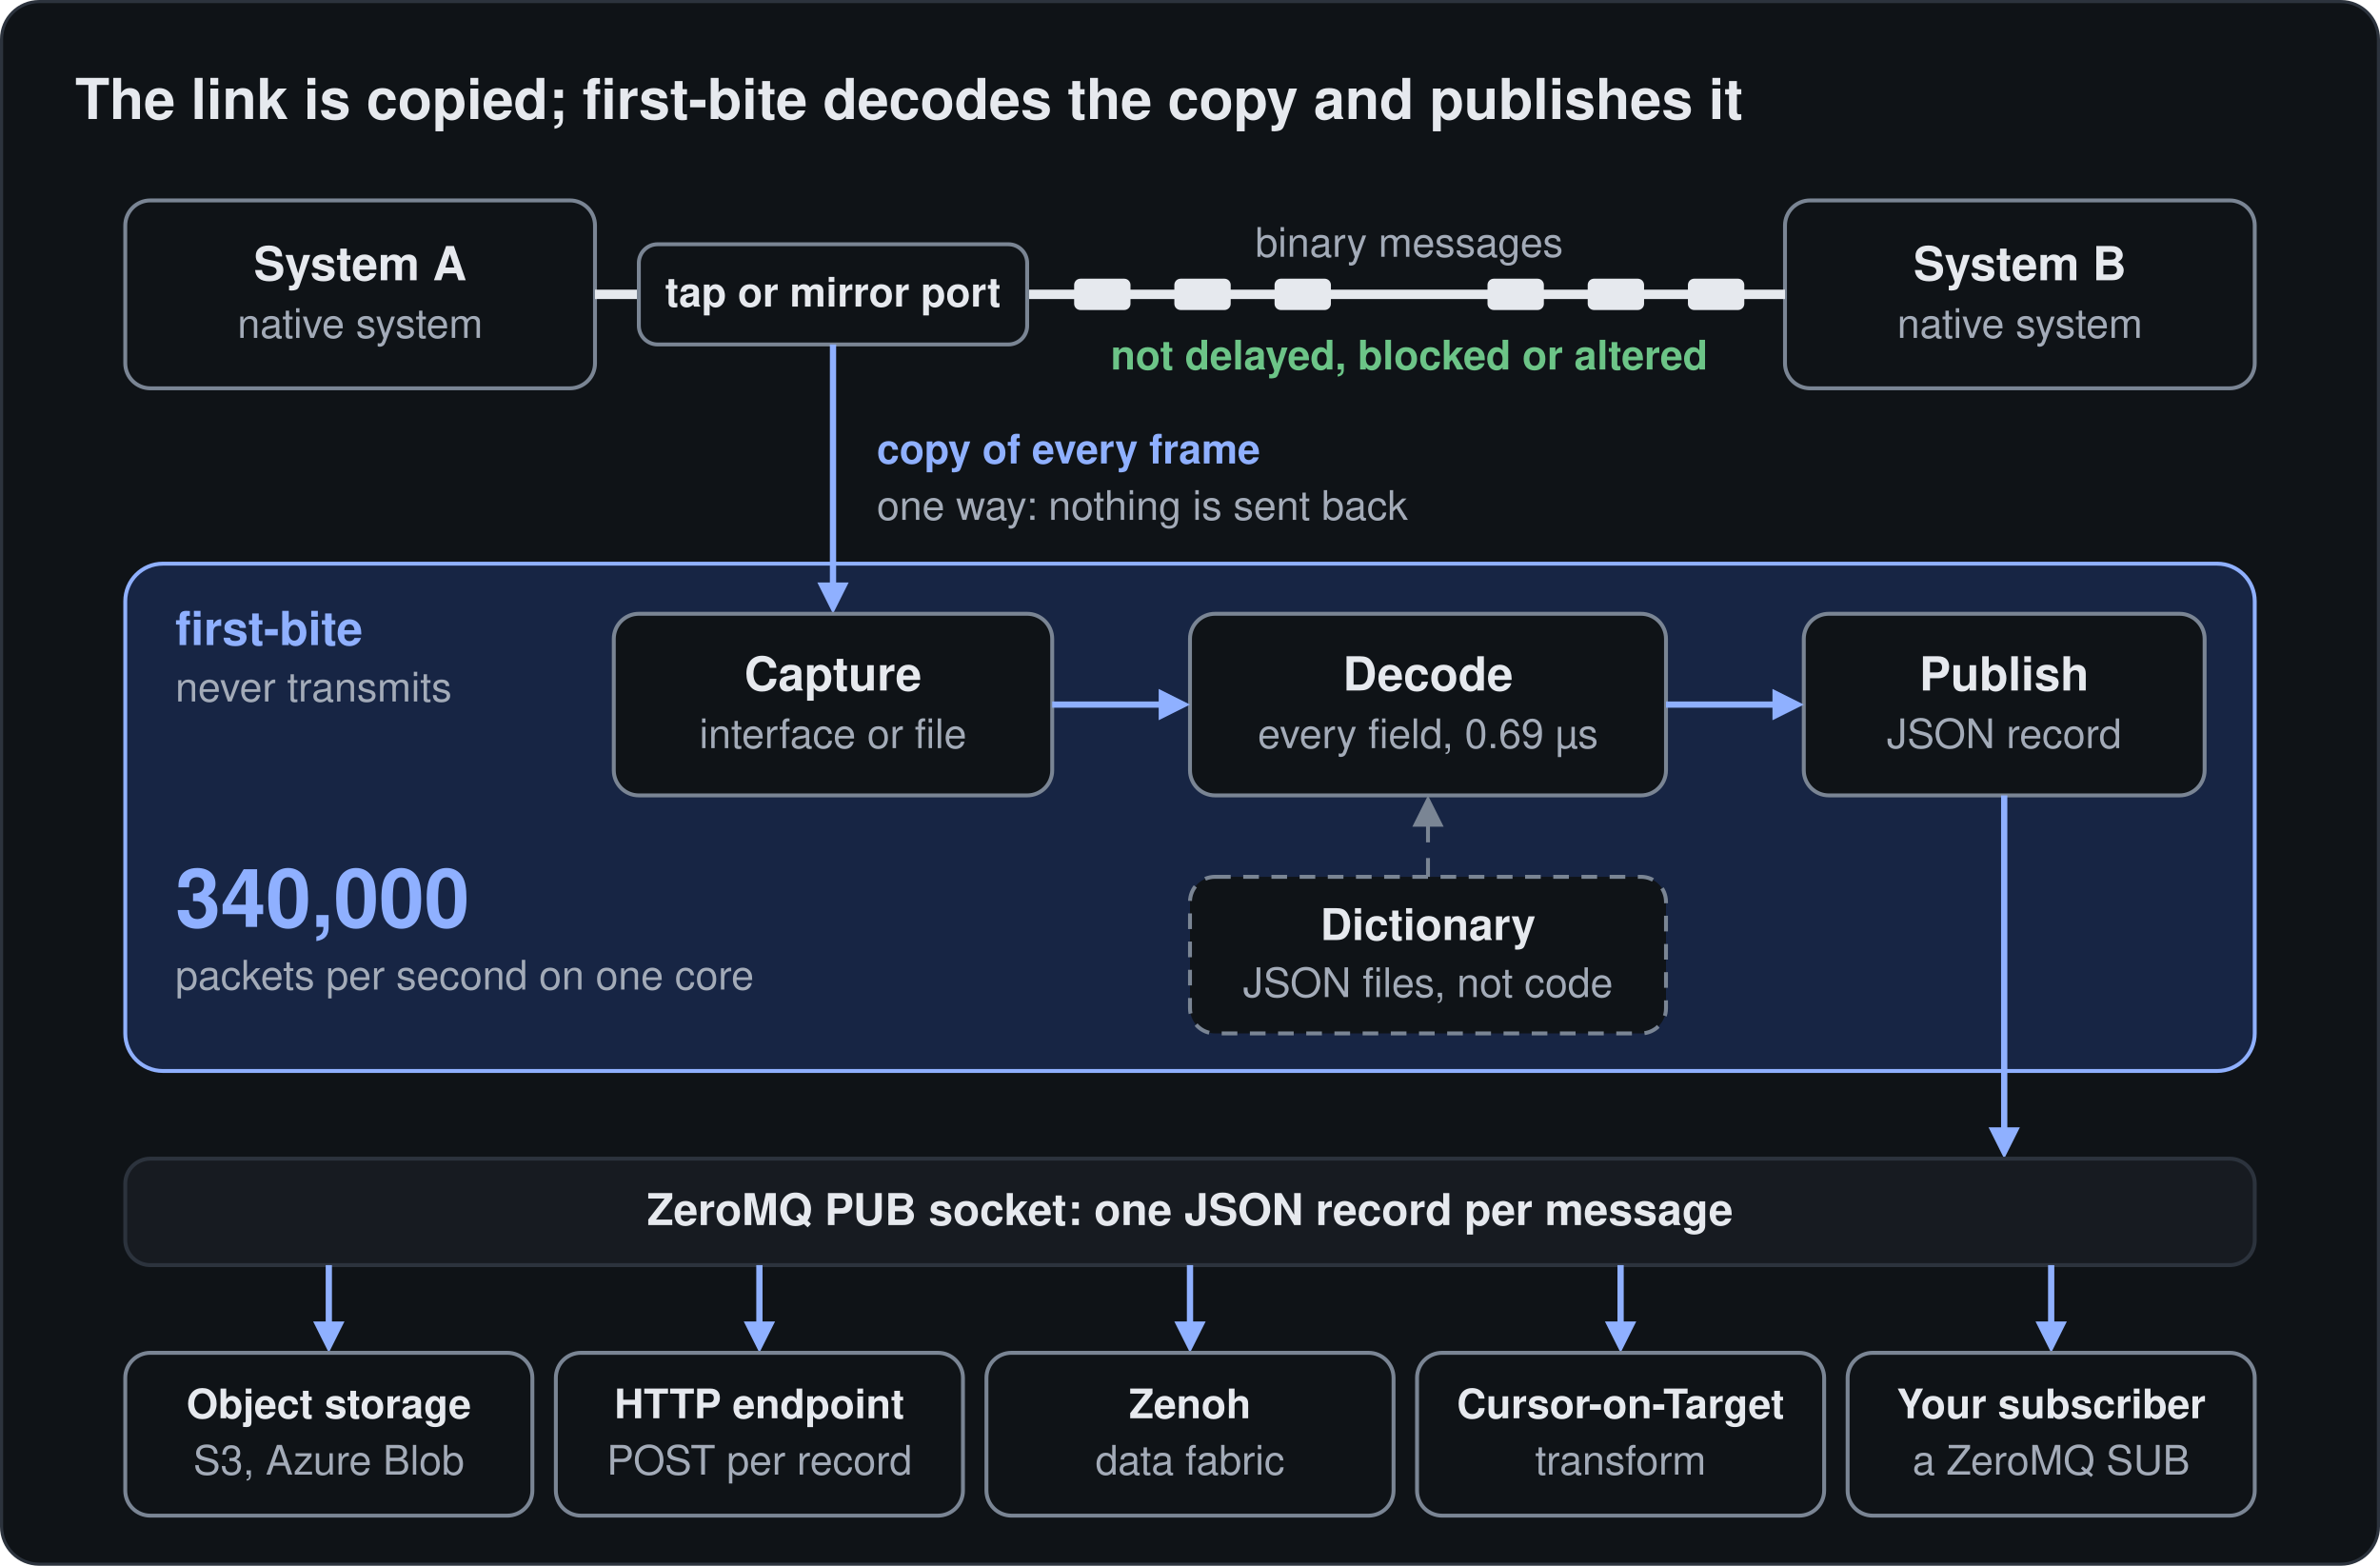
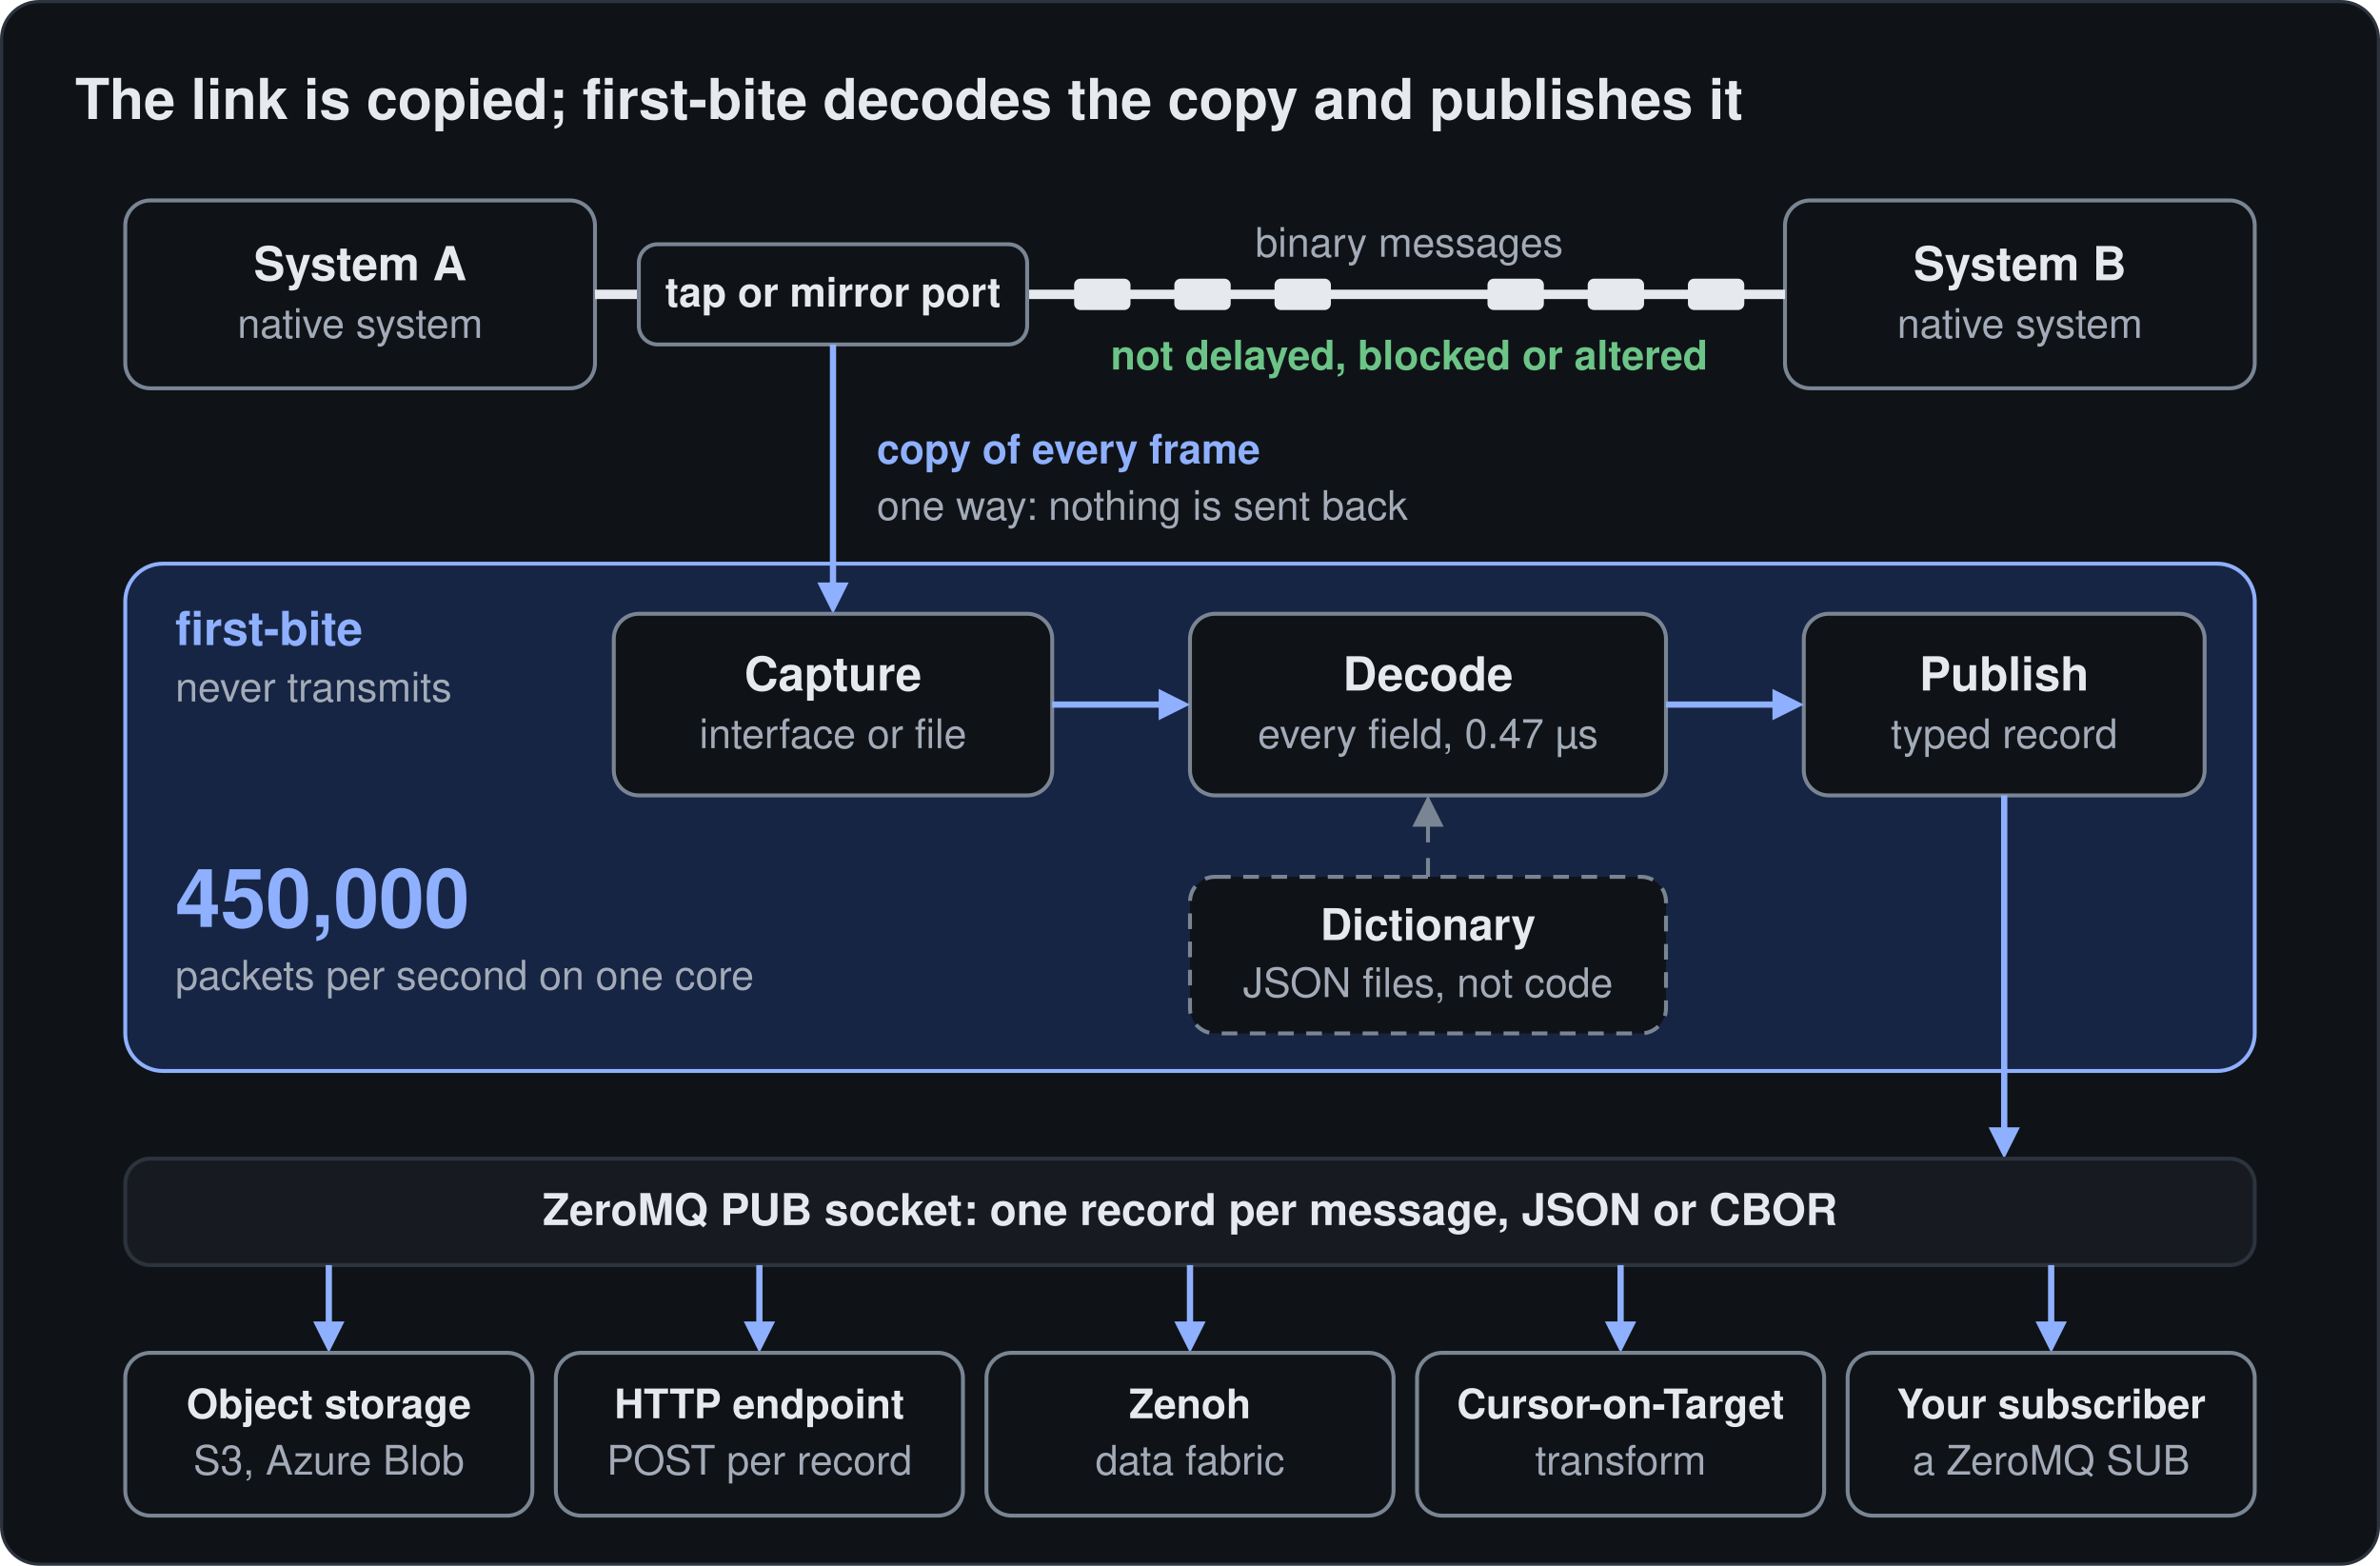
<svg xmlns="http://www.w3.org/2000/svg" viewBox="0 0 760 500" width="760" height="500" role="img" aria-labelledby="how-it-works-title how-it-works-desc" aria-label="The link is copied; first-bite decodes the copy and publishes it">
  <style>text{font-family:"Helvetica Neue", Helvetica, Arial, "Liberation Sans", sans-serif}.m{font-family:Menlo, Consolas, "Liberation Mono", "Courier New", monospace}.t{fill:#e6e9ee}.q{fill:#a3abb8}.a{fill:#8fb0ff}.g{fill:#6cc487}.w{fill:#e3b04f}.i{fill:#b3a6f5}.mu{fill:#9aa2ad}.on{fill:#0f1317}.bg{fill:#0f1317;stroke:#2c333d;stroke-width:1}.bx{fill:#0f1317;stroke:#7a8594;stroke-width:1.25}.bxp{fill:#171b21;stroke:#2c333d;stroke-width:1.25}.bxa{fill:#172544;stroke:#8fb0ff;stroke-width:1.25}.bxg{fill:#172b1e;stroke:#6cc487;stroke-width:1.25}.bxw{fill:#31281a;stroke:#e3b04f;stroke-width:1.25}.bxm{fill:#23262b;stroke:#9aa2ad;stroke-width:1.25;stroke-dasharray:2 4}.bxd{fill:#0f1317;stroke:#7a8594;stroke-width:1.25;stroke-dasharray:5 4}.ln{stroke:#7a8594;stroke-width:1.25;fill:none}.lnk{stroke:#e6e9ee;stroke-width:3;fill:none}.lna{stroke:#8fb0ff;stroke-width:2;fill:none}.lnd{stroke:#7a8594;stroke-width:1.25;fill:none;stroke-dasharray:6 5}.lnr{stroke:#2c333d;stroke-width:1;fill:none}.fa{fill:#8fb0ff}.fl{fill:#7a8594}.fk{fill:#e6e9ee}.fg{fill:#6cc487}.fp{fill:#171b21}.fr{fill:#2c333d}.f0{fill:#172544}.f1{fill:#31281a}.f2{fill:#221d3d}.f3{fill:#172b1e}.s0{stroke:#8fb0ff}.s1{stroke:#e3b04f}.s2{stroke:#b3a6f5}.s3{stroke:#6cc487}.c0{fill:#8fb0ff}.c1{fill:#e3b04f}.c2{fill:#b3a6f5}.c3{fill:#6cc487}.pp{fill:#0f1317}path,line{stroke-linejoin:round}</style>
  <rect class="bg" x="0.5" y="0.5" width="759" height="499" rx="12" />
  <text x="24" y="38" font-size="18" font-weight="700" data-role="title" class="t">The link is copied; first-bite decodes the copy and publishes it</text>
  <rect x="40" y="64" width="150" height="60" rx="8" class="bx" />
  <text x="115" y="89.5" font-size="15" font-weight="700" text-anchor="middle" class="t">System A</text>
  <text x="115" y="107.9" font-size="13" text-anchor="middle" class="q">native system</text>
  <rect x="570" y="64" width="150" height="60" rx="8" class="bx" />
  <text x="645" y="89.5" font-size="15" font-weight="700" text-anchor="middle" class="t">System B</text>
  <text x="645" y="107.9" font-size="13" text-anchor="middle" class="q">native system</text>
  <path d="M190 94L204 94" class="lnk" data-lint="nohead" />
  <path d="M328 94L570 94" class="lnk" data-lint="nohead" />
  <rect x="343" y="89" width="18" height="10" rx="2" class="fk" />
  <rect x="375" y="89" width="18" height="10" rx="2" class="fk" />
  <rect x="407" y="89" width="18" height="10" rx="2" class="fk" />
  <rect x="475" y="89" width="18" height="10" rx="2" class="fk" />
  <rect x="507" y="89" width="18" height="10" rx="2" class="fk" />
  <rect x="539" y="89" width="18" height="10" rx="2" class="fk" />
  <rect x="204" y="78" width="124" height="32" rx="6" class="bx" />
  <text x="266" y="97.9" font-size="13" font-weight="700" text-anchor="middle" class="t">tap or mirror port</text>
  <text x="450" y="82" font-size="13" text-anchor="middle" class="q">binary messages</text>
  <text x="450" y="118" font-size="13" font-weight="700" text-anchor="middle" class="g">not delayed, blocked or altered</text>
  <rect x="40" y="180" width="680" height="162" rx="12" class="bxa" />
  <path d="M266 110L266 187" class="lna" />
  <path d="M266 196L261 186L271 186z" class="fa" />
  <text x="280" y="148" font-size="13" font-weight="700" class="a">copy of every frame</text>
  <text x="280" y="166" font-size="13" class="q">one way: nothing is sent back</text>
  <text x="56" y="206" font-size="15" font-weight="700" class="a">first-bite</text>
  <text x="56" y="224" font-size="13" class="q">never transmits</text>
  <rect x="196" y="196" width="140" height="58" rx="8" class="bx" />
  <text x="266" y="220.5" font-size="15" font-weight="700" text-anchor="middle" class="t">Capture</text>
  <text x="266" y="238.9" font-size="13" text-anchor="middle" class="q">interface or file</text>
  <rect x="380" y="196" width="152" height="58" rx="8" class="bx" />
  <text x="456" y="220.5" font-size="15" font-weight="700" text-anchor="middle" class="t">Decode</text>
-   <text x="456" y="238.9" font-size="13" text-anchor="middle" class="q">every field, 0.69 µs</text>
+   <text x="456" y="238.9" font-size="13" text-anchor="middle" class="q">every field, 0.47 µs</text>
  <rect x="576" y="196" width="128" height="58" rx="8" class="bx" />
  <text x="640" y="220.5" font-size="15" font-weight="700" text-anchor="middle" class="t">Publish</text>
-   <text x="640" y="238.9" font-size="13" text-anchor="middle" class="q">JSON record</text>
+   <text x="640" y="238.9" font-size="13" text-anchor="middle" class="q">typed record</text>
  <path d="M336 225L371 225" class="lna" />
  <path d="M380 225L370 230L370 220z" class="fa" />
  <path d="M532 225L567 225" class="lna" />
  <path d="M576 225L566 230L566 220z" class="fa" />
  <rect x="380" y="280" width="152" height="50" rx="8" class="bxd" />
  <text x="456" y="300.2" font-size="14" font-weight="700" text-anchor="middle" class="t">Dictionary</text>
  <text x="456" y="318.4" font-size="13" text-anchor="middle" class="q">JSON files, not code</text>
  <path d="M456 280L456 263" class="lnd" />
  <path d="M456 254L461 264L451 264z" class="fl" />
-   <text x="56" y="296" font-size="26" font-weight="700" class="a">340,000</text>
+   <text x="56" y="296" font-size="26" font-weight="700" class="a">450,000</text>
  <text x="56" y="316" font-size="13" class="q">packets per second on one core</text>
  <path d="M640 254L640 361" class="lna" />
  <path d="M640 370L635 360L645 360z" class="fa" />
  <rect x="40" y="370" width="680" height="34" rx="8" class="bxp" />
-   <text x="380" y="391.2" font-size="14" font-weight="700" text-anchor="middle" class="t">ZeroMQ PUB socket: one JSON record per message</text>
+   <text x="380" y="391.2" font-size="14" font-weight="700" text-anchor="middle" class="t">ZeroMQ PUB socket: one record per message, JSON or CBOR</text>
  <path d="M105 404L105 423" class="lna" />
  <path d="M105 432L100 422L110 422z" class="fa" />
  <rect x="40" y="432" width="130" height="52" rx="8" class="bx" />
  <text x="105" y="452.9" font-size="13" font-weight="700" text-anchor="middle" class="t">Object storage</text>
  <text x="105" y="470.9" font-size="13" text-anchor="middle" class="q">S3, Azure Blob</text>
  <path d="M242.5 404L242.5 423" class="lna" />
  <path d="M242.5 432L237.5 422L247.5 422z" class="fa" />
  <rect x="177.5" y="432" width="130" height="52" rx="8" class="bx" />
  <text x="242.5" y="452.9" font-size="13" font-weight="700" text-anchor="middle" class="t">HTTP endpoint</text>
  <text x="242.5" y="470.9" font-size="13" text-anchor="middle" class="q">POST per record</text>
  <path d="M380 404L380 423" class="lna" />
  <path d="M380 432L375 422L385 422z" class="fa" />
  <rect x="315" y="432" width="130" height="52" rx="8" class="bx" />
  <text x="380" y="452.9" font-size="13" font-weight="700" text-anchor="middle" class="t">Zenoh</text>
  <text x="380" y="470.9" font-size="13" text-anchor="middle" class="q">data fabric</text>
  <path d="M517.5 404L517.5 423" class="lna" />
  <path d="M517.5 432L512.5 422L522.5 422z" class="fa" />
  <rect x="452.5" y="432" width="130" height="52" rx="8" class="bx" />
  <text x="517.5" y="452.9" font-size="13" font-weight="700" text-anchor="middle" class="t">Cursor-on-Target</text>
  <text x="517.5" y="470.9" font-size="13" text-anchor="middle" class="q">transform</text>
  <path d="M655 404L655 423" class="lna" />
  <path d="M655 432L650 422L660 422z" class="fa" />
  <rect x="590" y="432" width="130" height="52" rx="8" class="bx" />
  <text x="655" y="452.9" font-size="13" font-weight="700" text-anchor="middle" class="t">Your subscriber</text>
  <text x="655" y="470.9" font-size="13" text-anchor="middle" class="q">a ZeroMQ SUB</text>
</svg>
